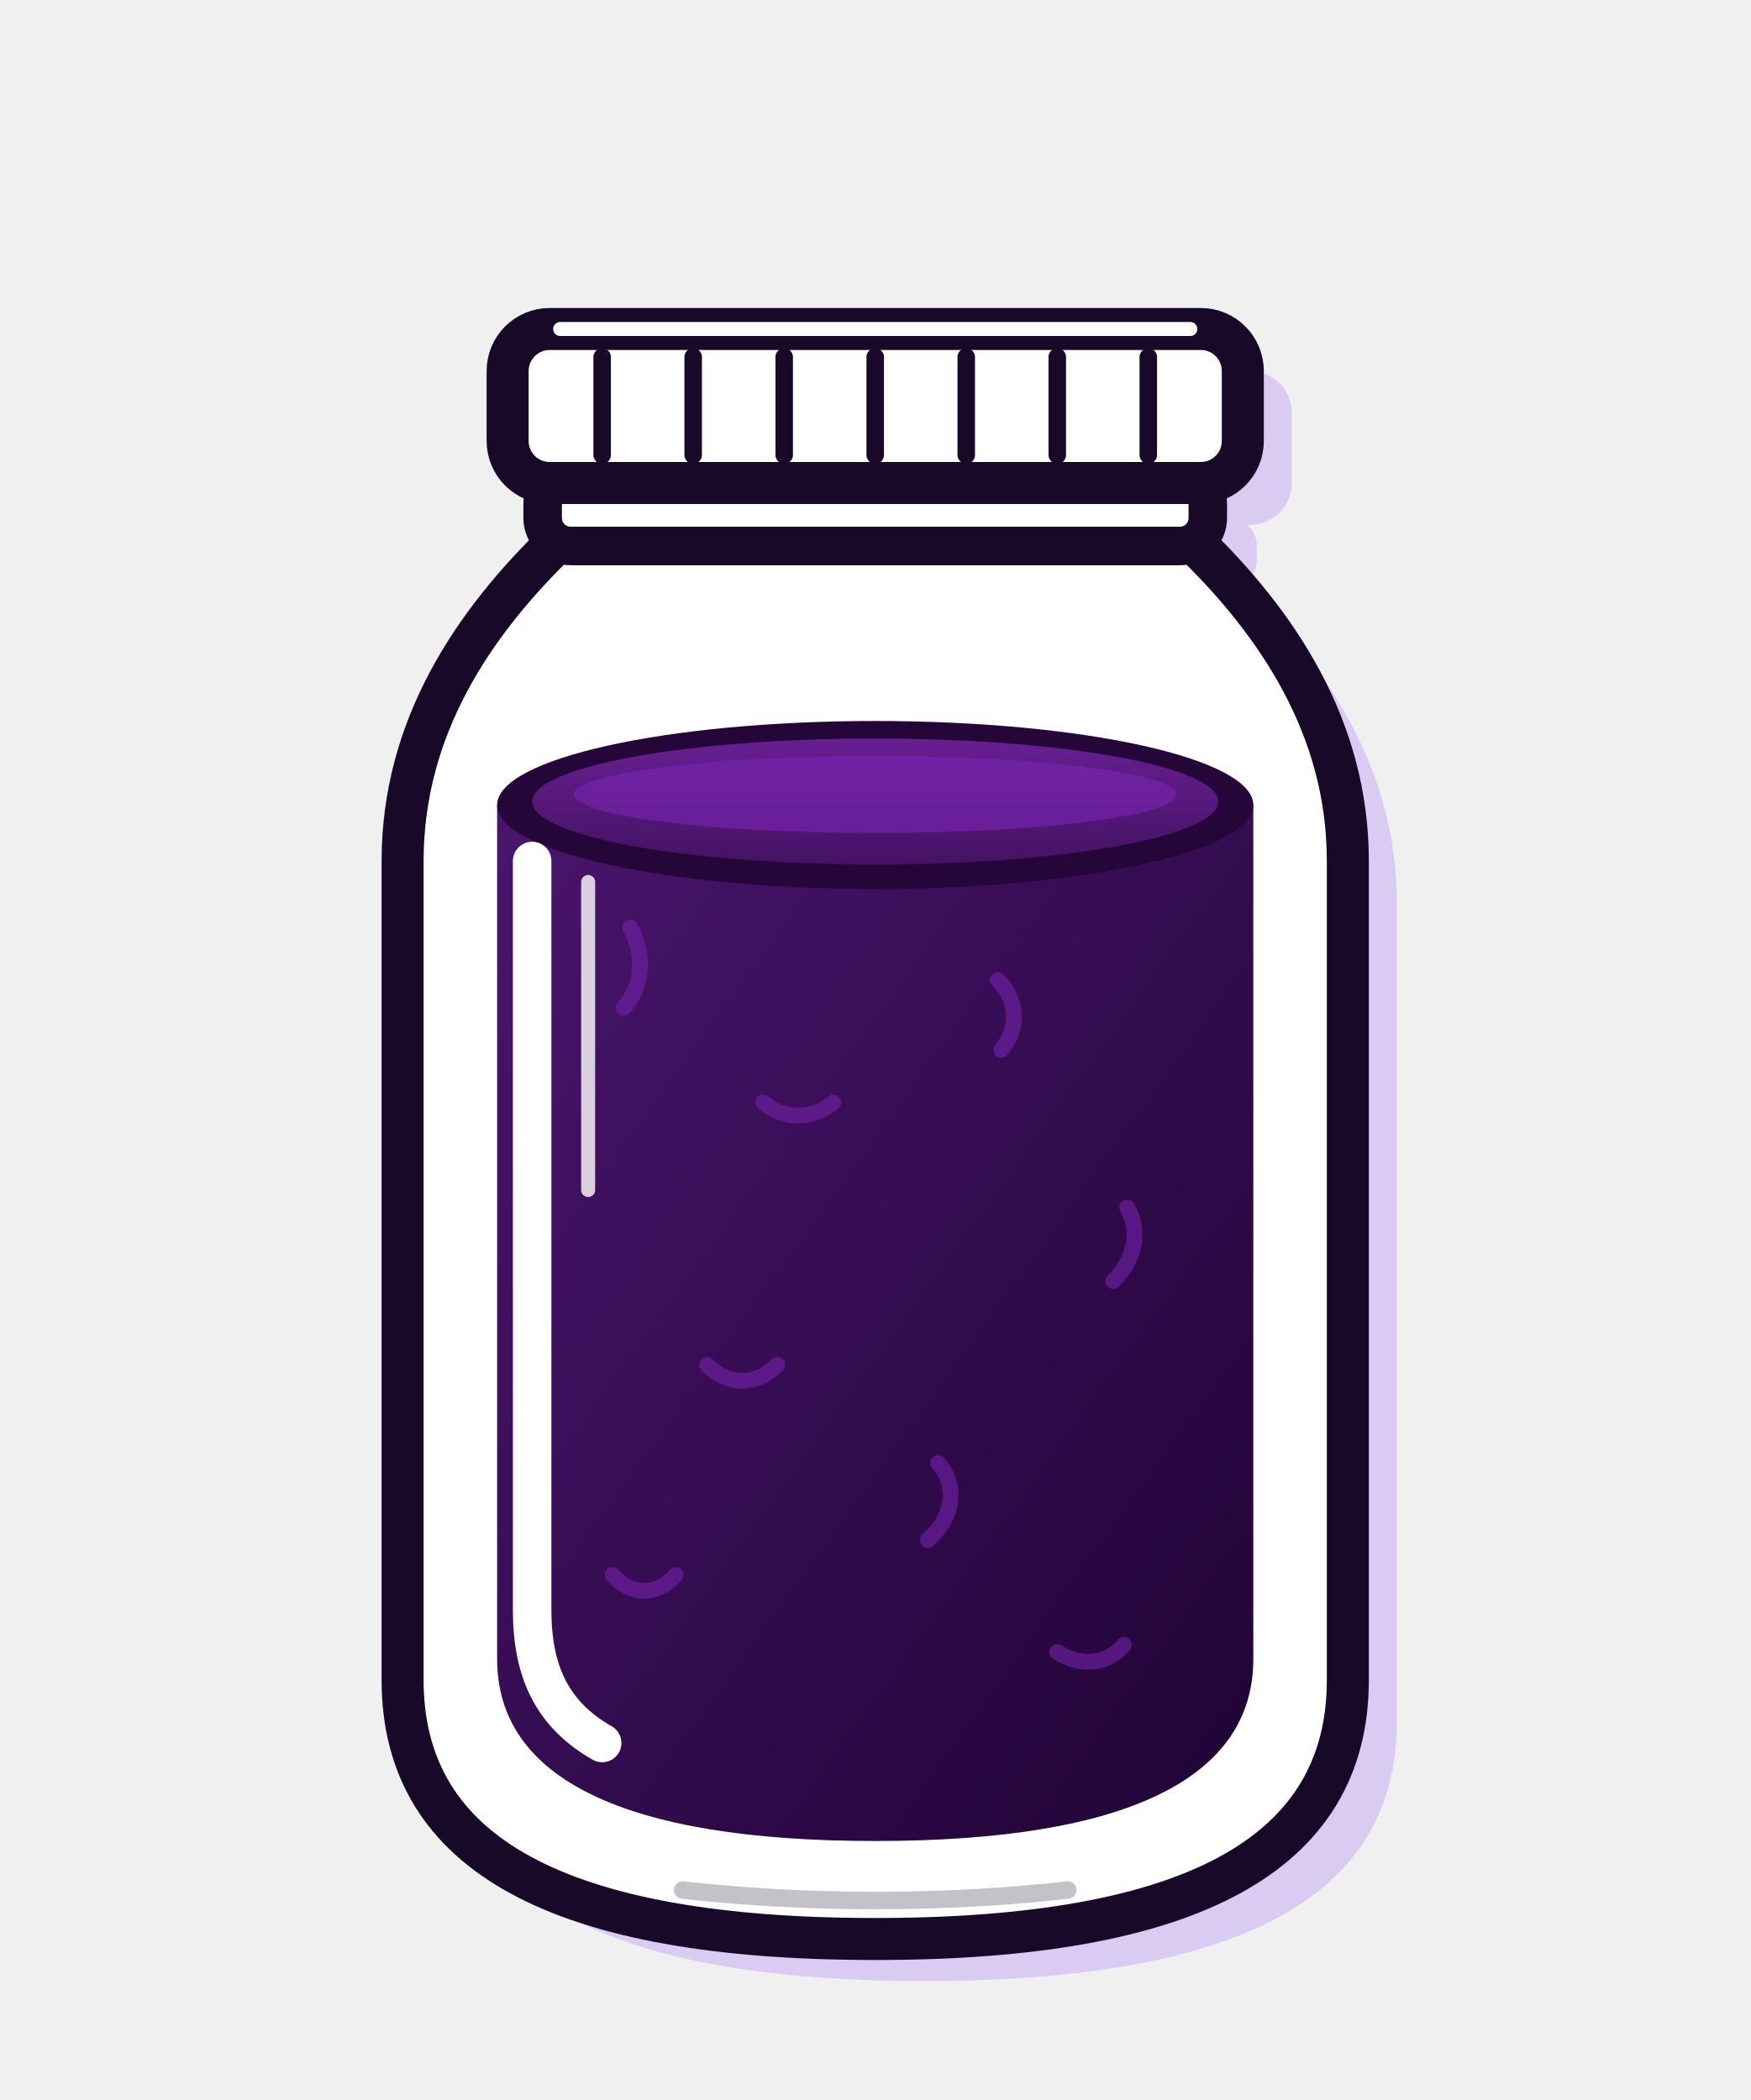
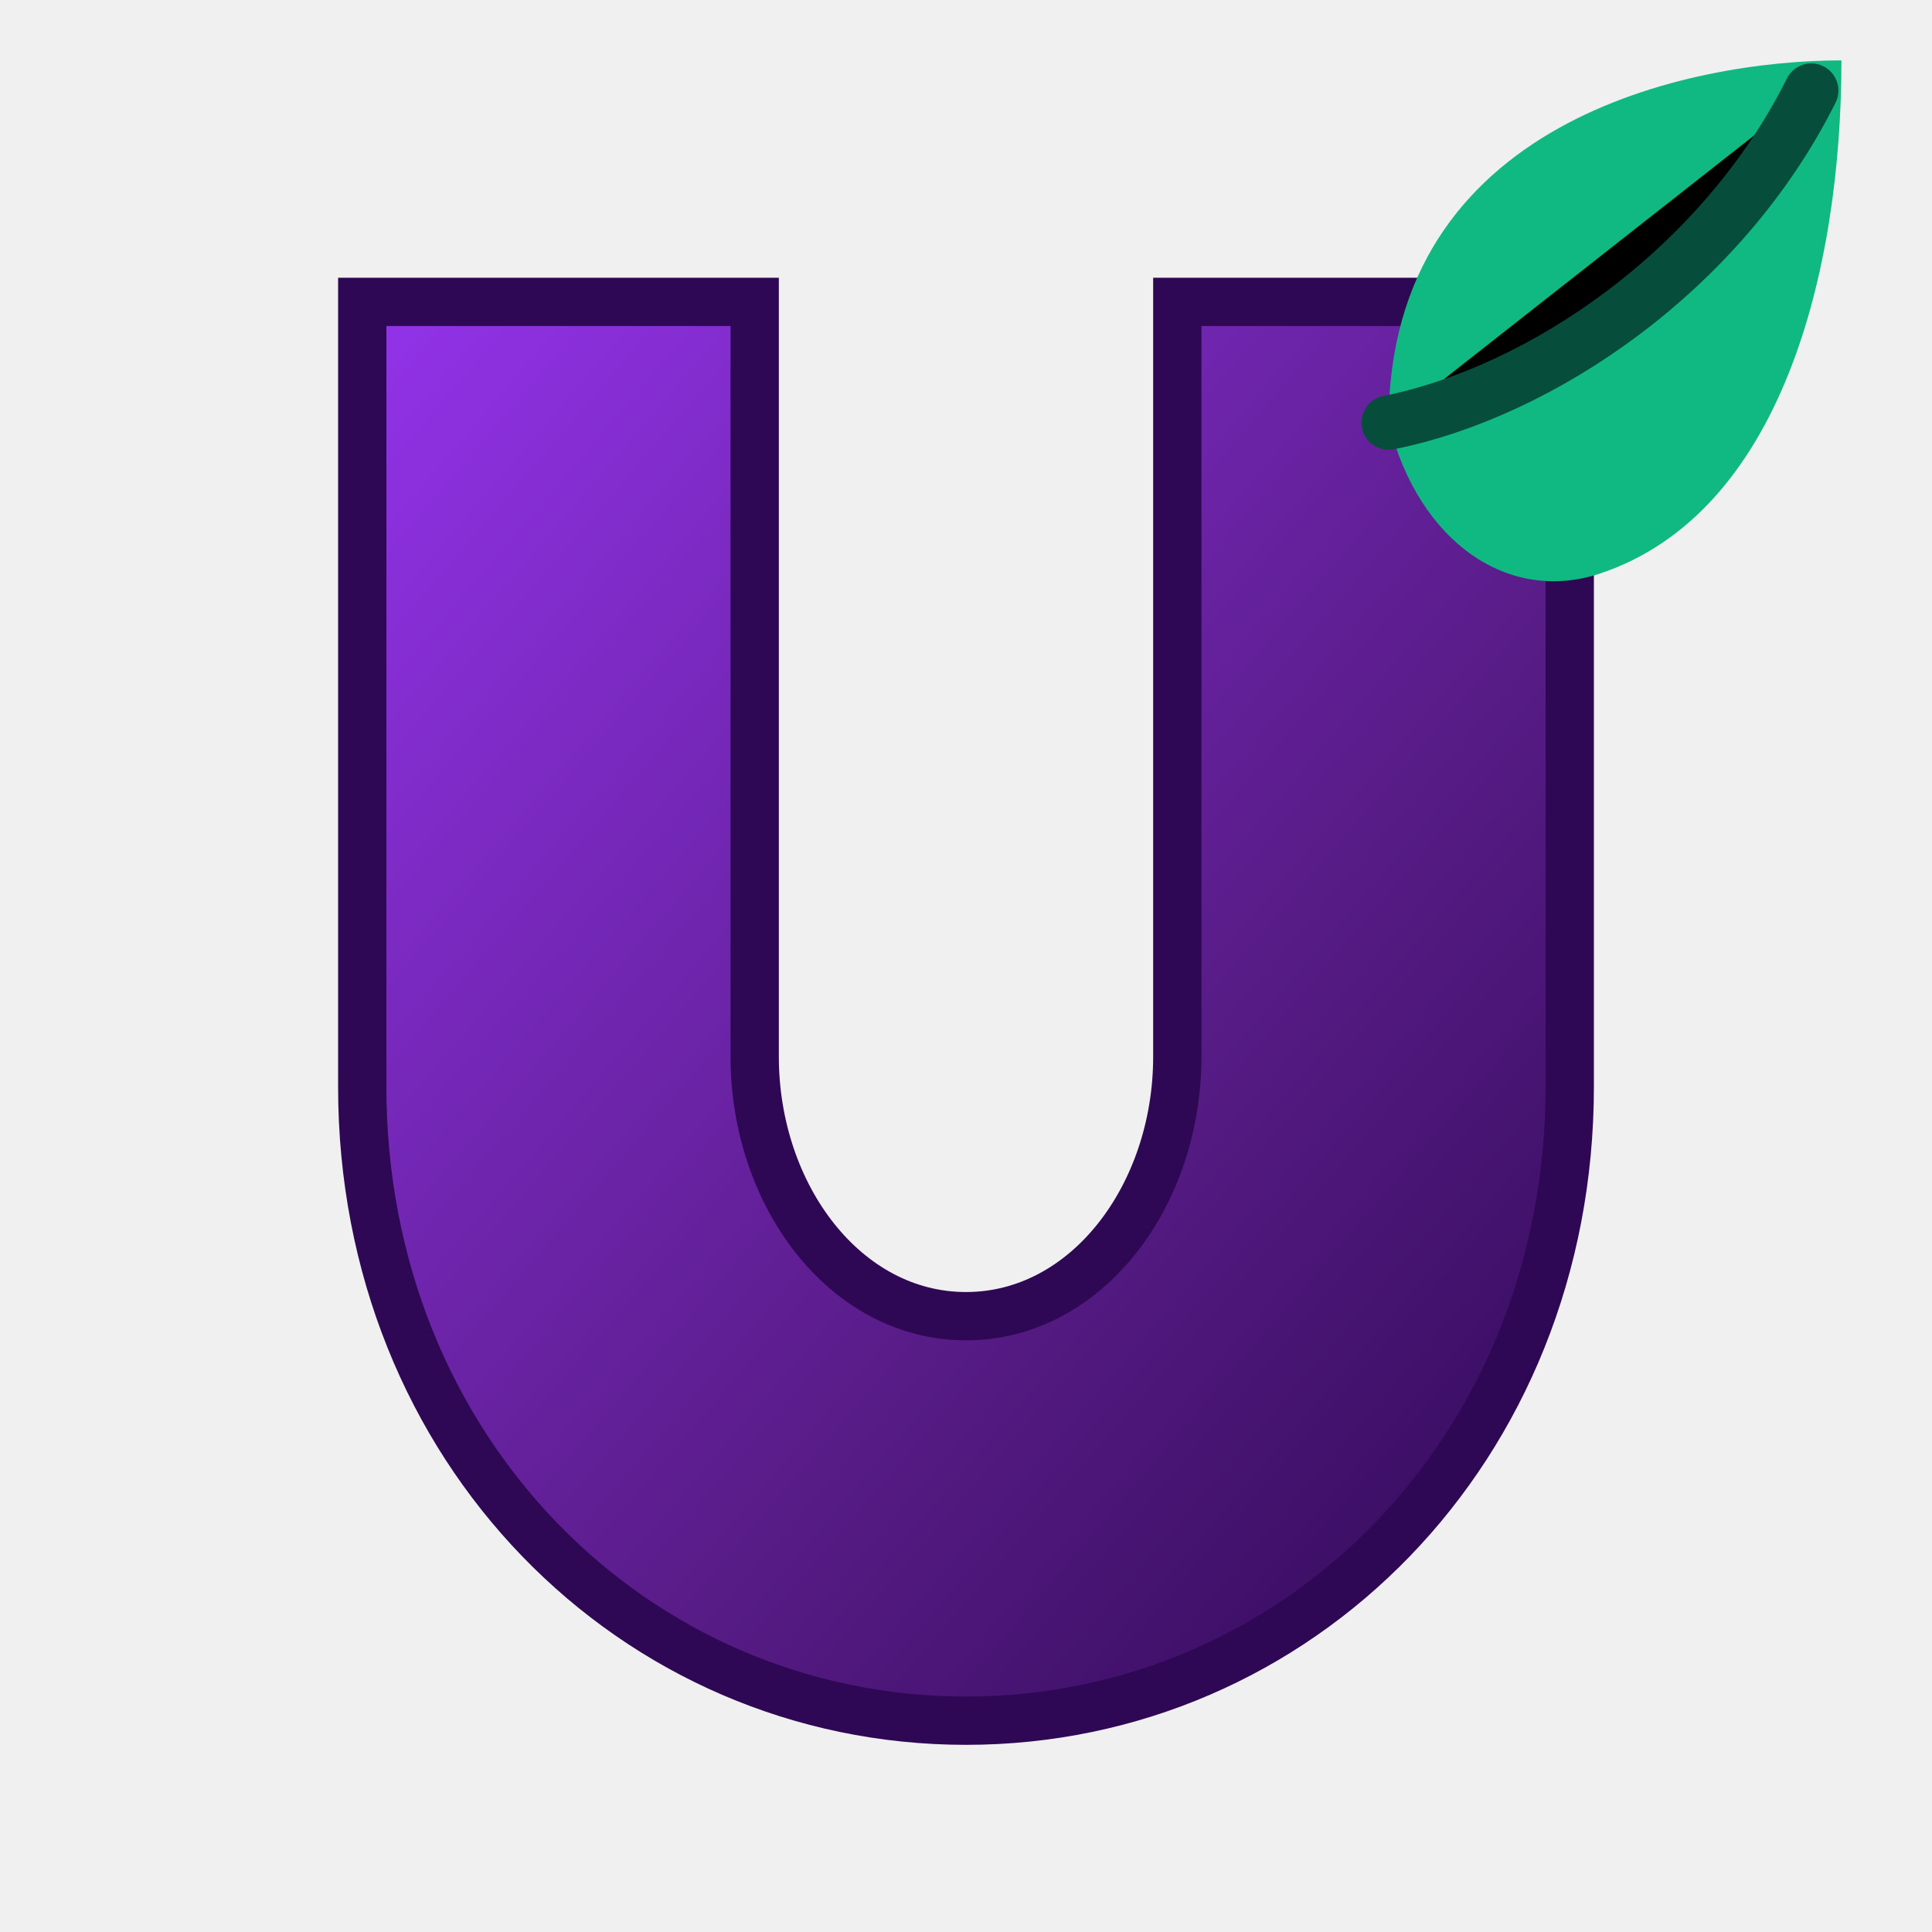
- <svg xmlns="http://www.w3.org/2000/svg" viewBox="0 0 500 600" width="100%" height="100%">
+ <svg xmlns="http://www.w3.org/2000/svg" viewBox="0 0 32 32">
  <defs>
-     <linearGradient id="ubeJamGrad" x1="0%" y1="0%" x2="100%" y2="100%">
-       <stop offset="0%" stop-color="#4a156d" />
-       <stop offset="60%" stop-color="#300a4b" />
-       <stop offset="100%" stop-color="#1f0433" />
-     </linearGradient>
-     <linearGradient id="meniscusGrad" x1="0%" y1="0%" x2="0%" y2="100%">
-       <stop offset="0%" stop-color="#671f92" />
-       <stop offset="100%" stop-color="#451263" />
+     <linearGradient id="solid-ube-purple" x1="0%" y1="0%" x2="100%" y2="100%">
+       <stop offset="0%" stop-color="#9333EA" />
+       <stop offset="60%" stop-color="#581C87" />
+       <stop offset="100%" stop-color="#2E0854" />
    </linearGradient>
  </defs>
-   <g id="jar-offset-shadow" transform="translate(14, 12)">
-     <rect x="145" y="94" width="210" height="44" rx="12" fill="#d9cbf2" />
-     <rect x="155" y="136" width="190" height="20" rx="8" fill="#d9cbf2" />
-     <path d="M 160,154               C 135,178 115,208 115,246              L 115,480              C 115,530 160,554 250,554              C 340,554 385,530 385,480              L 385,246              C 385,208 365,178 340,154              Z" fill="#d9cbf2" />
-   </g>
-   <g id="jam-jar">
-     <path d="M 160,154               C 135,178 115,208 115,246              L 115,480              C 115,530 160,554 250,554              C 340,554 385,530 385,480              L 385,246              C 385,208 365,178 340,154              Z" fill="#ffffff" stroke="#180928" stroke-width="12" stroke-linejoin="round" />
-     <path d="M 142,230               L 142,474              C 142,508 178,526 250,526              C 322,526 358,508 358,474              L 358,230              Z" fill="url(#ubeJamGrad)" />
-     <ellipse cx="250" cy="230" rx="108" ry="24" fill="#240638" />
-     <ellipse cx="250" cy="229" rx="98" ry="18" fill="url(#meniscusGrad)" />
-     <ellipse cx="250" cy="227" rx="86" ry="11" fill="#7a24b3" opacity="0.6" />
-     <g fill="none" stroke="#6f21a3" stroke-width="4.5" stroke-linecap="round" opacity="0.65">
-       <path d="M 180,265 C 184,272 184,282 178,288" />
-       <path d="M 285,280 C 291,286 291,294 286,300" />
-       <path d="M 218,315 C 224,320 232,320 238,315" />
-       <path d="M 322,345 C 326,352 324,360 318,366" />
-       <path d="M 202,390 C 208,396 216,396 222,390" />
-       <path d="M 268,418 C 274,425 272,434 265,440" />
-       <path d="M 175,450 C 180,456 188,456 193,450" />
-       <path d="M 302,472 C 308,476 316,476 321,470" />
-     </g>
-     <path d="M 152,246 L 152,460 C 152,478 158,490 172,498" fill="none" stroke="#ffffff" stroke-width="11" stroke-linecap="round" />
-     <path d="M 168,252 L 168,340" fill="none" stroke="#ffffff" stroke-width="4" stroke-linecap="round" opacity="0.8" />
-     <path d="M 195,540 C 230,544 270,544 305,540" fill="none" stroke="#180928" stroke-width="5" stroke-linecap="round" opacity="0.25" />
-     <path d="M 370,250 C 375,320 375,410 365,470" fill="none" stroke="#ffffff" stroke-width="4" stroke-linecap="round" opacity="0.4" />
-     <rect x="155" y="136" width="190" height="20" rx="8" fill="#ffffff" stroke="#180928" stroke-width="11" />
-     <rect x="145" y="94" width="210" height="44" rx="12" fill="#ffffff" stroke="#180928" stroke-width="12" />
-     <g stroke="#180928" stroke-width="5" stroke-linecap="round">
-       <line x1="172" y1="102" x2="172" y2="130" />
-       <line x1="198" y1="102" x2="198" y2="130" />
-       <line x1="224" y1="102" x2="224" y2="130" />
-       <line x1="250" y1="102" x2="250" y2="130" />
-       <line x1="276" y1="102" x2="276" y2="130" />
-       <line x1="302" y1="102" x2="302" y2="130" />
-       <line x1="328" y1="102" x2="328" y2="130" />
-     </g>
-     <line x1="160" y1="94" x2="340" y2="94" stroke="#ffffff" stroke-width="4" stroke-linecap="round" />
-   </g>
+   <path d="M6 5 V18 C6 24 10.5 28.5 16 28.5 C21.5 28.5 26 24 26 18 V5 H19.5 V17.5 C19.5 19.8 18 21.8 16 21.8 C14 21.8 12.5 19.8 12.5 17.5 V5 Z" fill="url(#solid-ube-purple)" stroke="#2E0854" stroke-width="0.8" />
+   <path d="M23 7 C23 2 28 1 30.5 1 C30.5 4.5 29.5 8.5 26.5 9.5 C25 10 23.5 9 23 7 Z" fill="#10B981" />
+   <path d="M23 7 C25.5 6.5 28.5 4.5 30 1.5" stroke="#064E3B" stroke-width="0.9" stroke-linecap="round" />
</svg>
